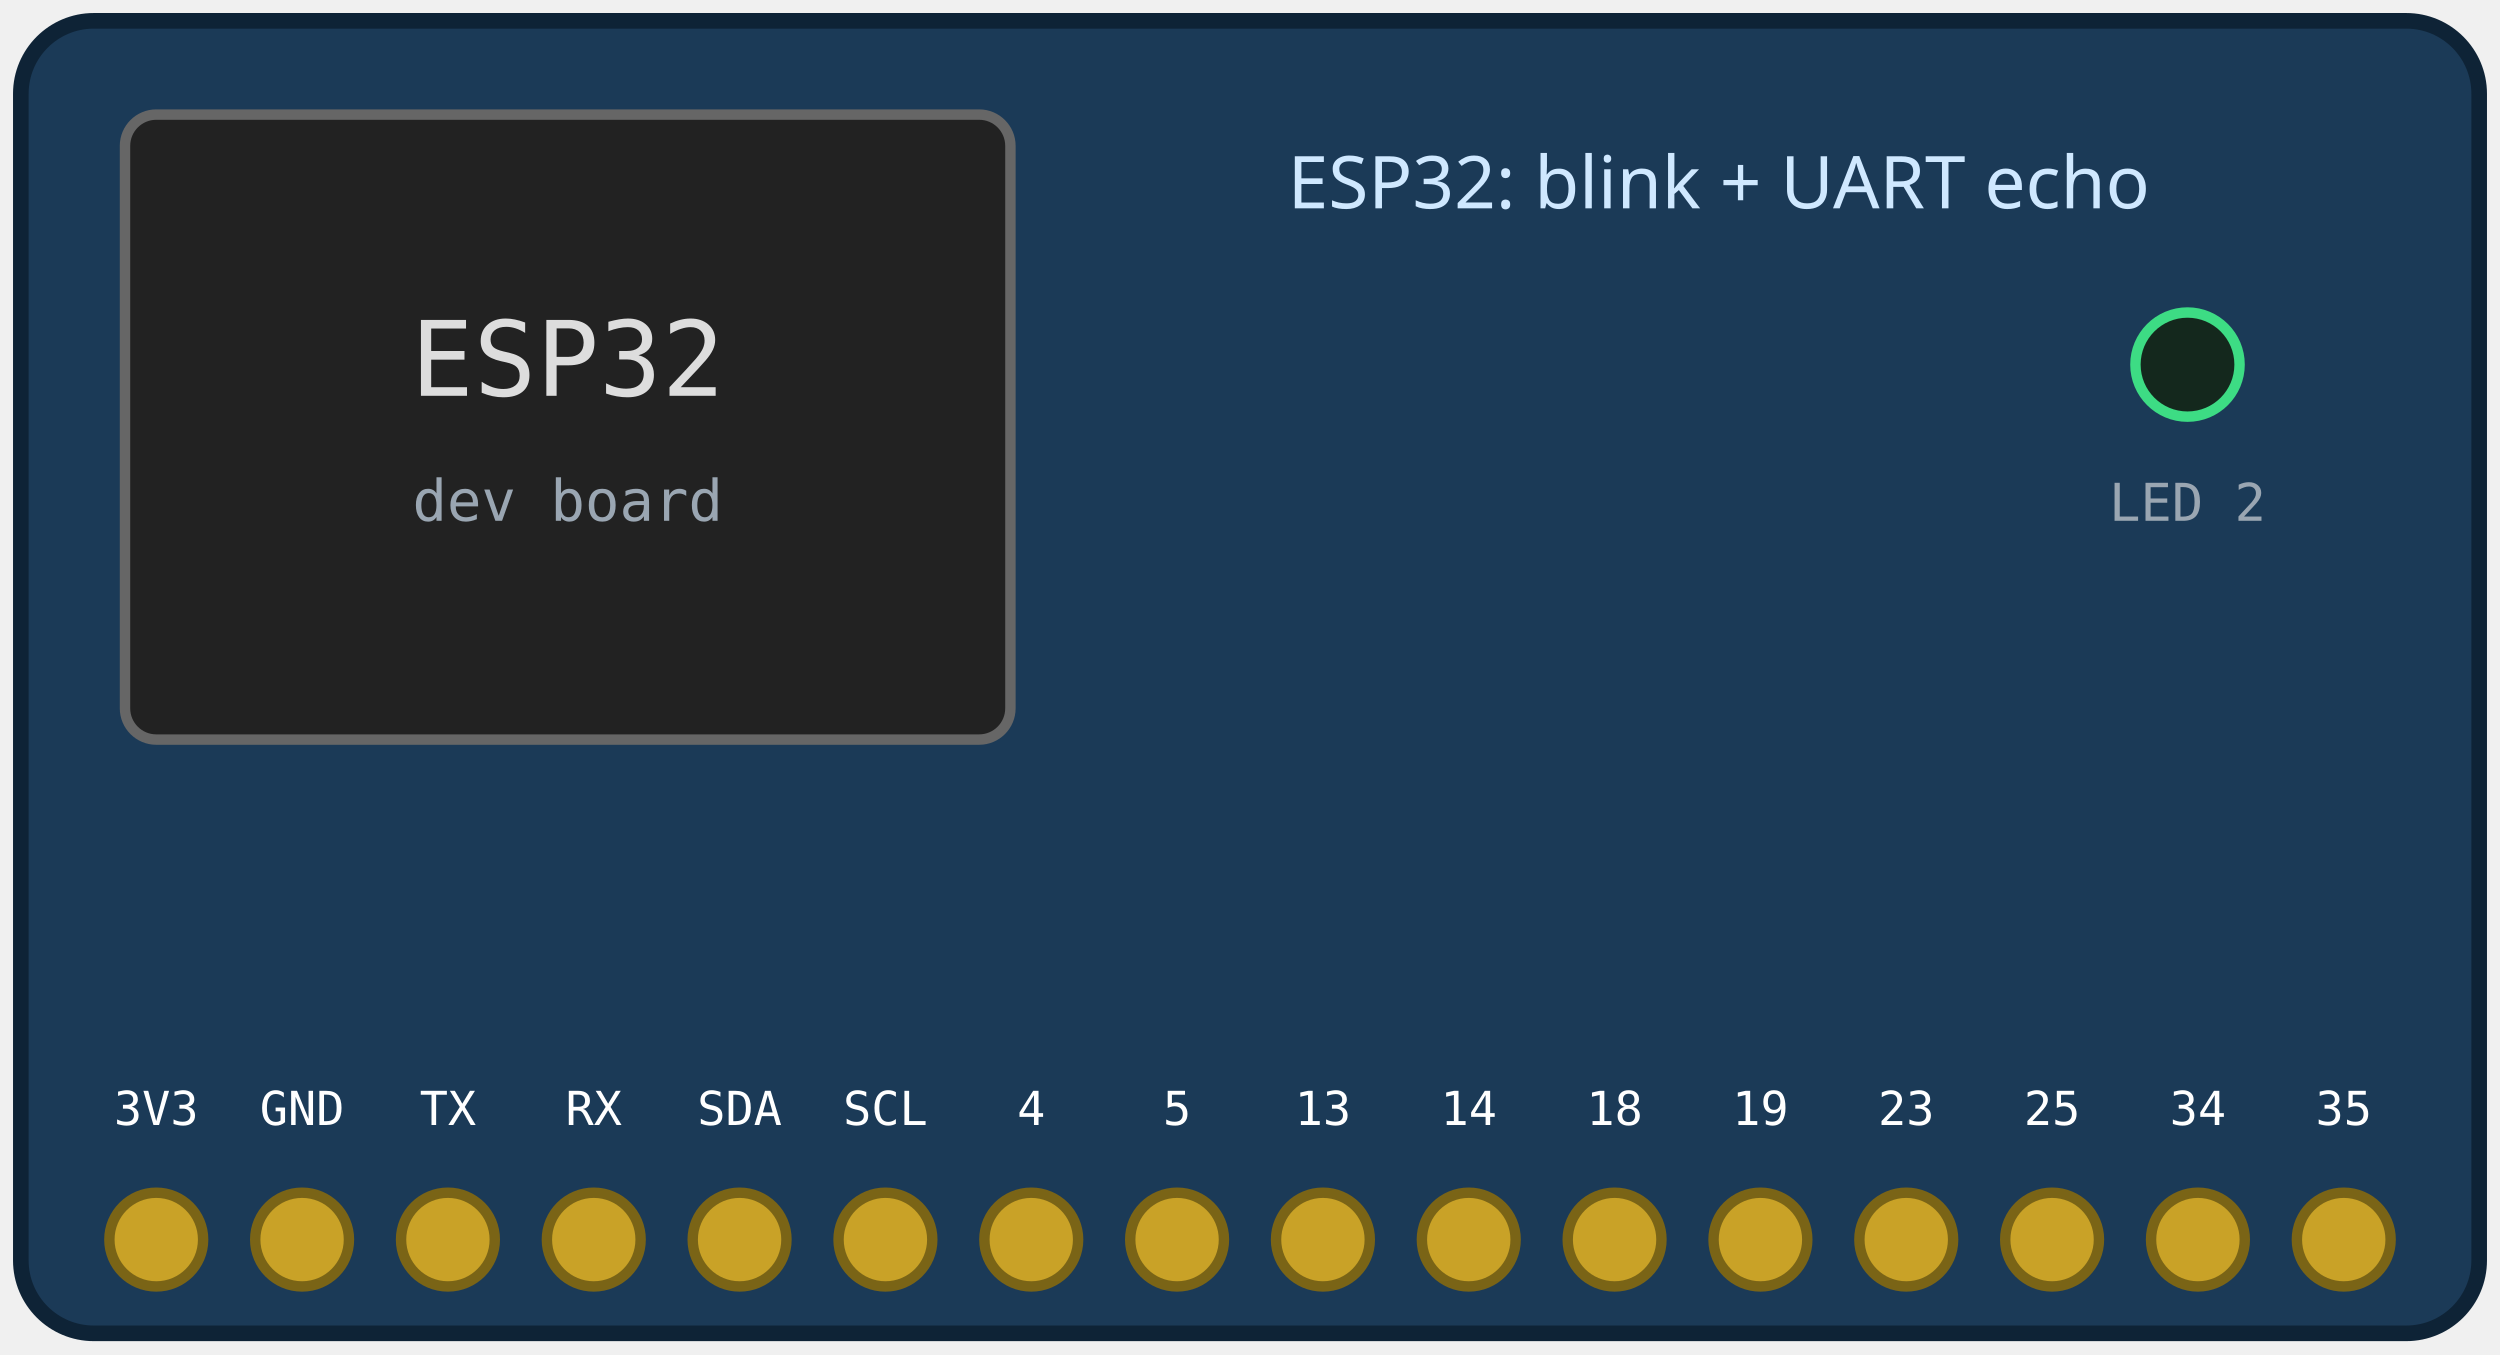
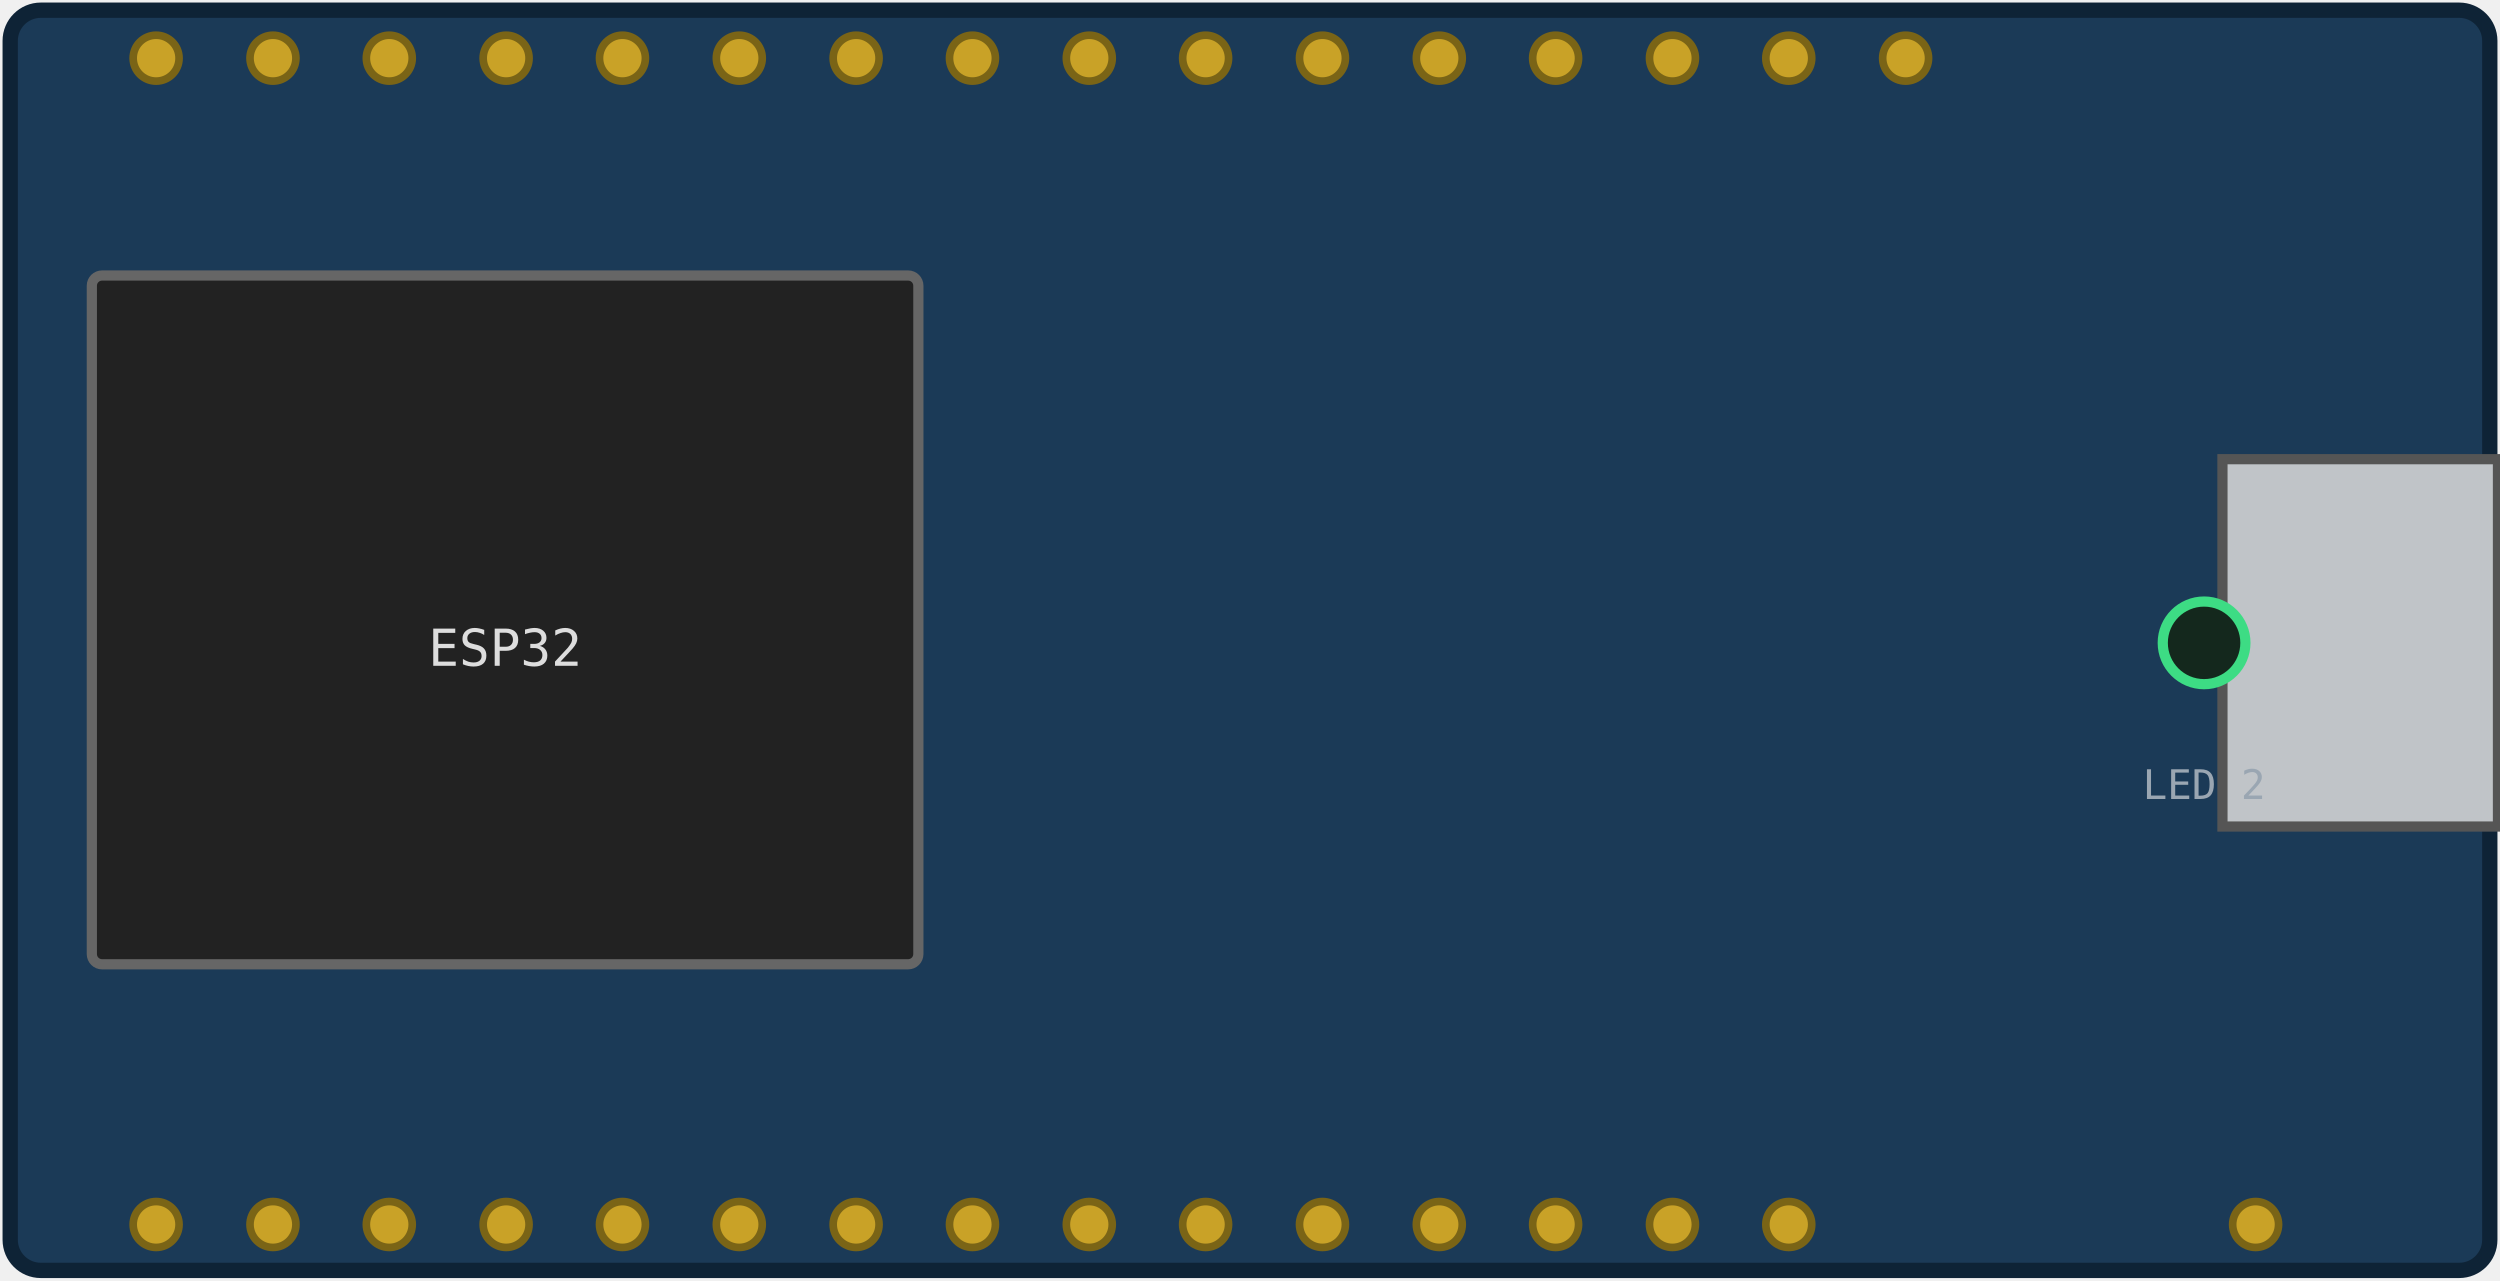
- <svg xmlns="http://www.w3.org/2000/svg" width="480" height="260" viewBox="0 0 480 260">
-   <rect x="4" y="4" width="472" height="252" rx="14" fill="#1b3a57" stroke="#0e2336" stroke-width="3" />
-   <rect x="24" y="22" width="170" height="120" rx="6" fill="#222" stroke="#666" stroke-width="2" />
-   <text x="109" y="76" font-family="monospace" font-size="20" fill="#ddd" text-anchor="middle">ESP32</text>
-   <text x="109" y="100" font-family="monospace" font-size="11" fill="#9aa6b2" text-anchor="middle">dev board</text>
-   <text x="330" y="40" font-family="sans-serif" font-size="14" fill="#cfe8ff" text-anchor="middle">ESP32: blink + UART echo</text>
-   <circle cx="420" cy="70" r="10" fill="#14281d" stroke="#3ddc84" stroke-width="2" />
-   <text x="420" y="100" font-family="monospace" font-size="10" fill="#9aa6b2" text-anchor="middle">LED 2</text>
-   <g font-family="monospace" font-size="9" fill="#fff" text-anchor="middle">
-     <circle cx="30" cy="238" r="9" fill="#c9a227" stroke="#7a6416" stroke-width="2" />
-     <text x="30" y="216">3V3</text>
-     <circle cx="58" cy="238" r="9" fill="#c9a227" stroke="#7a6416" stroke-width="2" />
-     <text x="58" y="216">GND</text>
-     <circle cx="86" cy="238" r="9" fill="#c9a227" stroke="#7a6416" stroke-width="2" />
-     <text x="86" y="216">TX</text>
-     <circle cx="114" cy="238" r="9" fill="#c9a227" stroke="#7a6416" stroke-width="2" />
-     <text x="114" y="216">RX</text>
-     <circle cx="142" cy="238" r="9" fill="#c9a227" stroke="#7a6416" stroke-width="2" />
-     <text x="142" y="216">SDA</text>
-     <circle cx="170" cy="238" r="9" fill="#c9a227" stroke="#7a6416" stroke-width="2" />
-     <text x="170" y="216">SCL</text>
-     <circle cx="198" cy="238" r="9" fill="#c9a227" stroke="#7a6416" stroke-width="2" />
-     <text x="198" y="216">4</text>
-     <circle cx="226" cy="238" r="9" fill="#c9a227" stroke="#7a6416" stroke-width="2" />
-     <text x="226" y="216">5</text>
-     <circle cx="254" cy="238" r="9" fill="#c9a227" stroke="#7a6416" stroke-width="2" />
-     <text x="254" y="216">13</text>
-     <circle cx="282" cy="238" r="9" fill="#c9a227" stroke="#7a6416" stroke-width="2" />
-     <text x="282" y="216">14</text>
-     <circle cx="310" cy="238" r="9" fill="#c9a227" stroke="#7a6416" stroke-width="2" />
-     <text x="310" y="216">18</text>
-     <circle cx="338" cy="238" r="9" fill="#c9a227" stroke="#7a6416" stroke-width="2" />
-     <text x="338" y="216">19</text>
-     <circle cx="366" cy="238" r="9" fill="#c9a227" stroke="#7a6416" stroke-width="2" />
-     <text x="366" y="216">23</text>
-     <circle cx="394" cy="238" r="9" fill="#c9a227" stroke="#7a6416" stroke-width="2" />
-     <text x="394" y="216">25</text>
-     <circle cx="422" cy="238" r="9" fill="#c9a227" stroke="#7a6416" stroke-width="2" />
-     <text x="422" y="216">34</text>
-     <circle cx="450" cy="238" r="9" fill="#c9a227" stroke="#7a6416" stroke-width="2" />
-     <text x="450" y="216">35</text>
-   </g>
+ <svg xmlns="http://www.w3.org/2000/svg" width="490" height="251" viewBox="0 0 490 251">
+   <rect x="2" y="2" width="486" height="247" rx="6" fill="#1b3a57" stroke="#0e2336" stroke-width="3" />
+   <rect x="18" y="54" width="162" height="135" rx="2" fill="#222" stroke="#666" stroke-width="2" />
+   <text x="99" y="130.5" font-family="monospace" font-size="10" fill="#ddd" text-anchor="middle">ESP32</text>
+   <rect x="435.6" y="90" width="54" height="72" fill="#c0c4c8" stroke="#555" stroke-width="2" />
+   <circle cx="432" cy="126" r="8.1" fill="#14281d" stroke="#3ddc84" stroke-width="2" />
+   <text x="432" y="156.6" font-family="monospace" font-size="8" fill="#9aa6b2" text-anchor="middle">LED 2</text>
+   <circle cx="30.6" cy="240" r="4.5" fill="#c9a227" stroke="#7a6416" stroke-width="1.5" />
+   <circle cx="53.5" cy="240" r="4.5" fill="#c9a227" stroke="#7a6416" stroke-width="1.5" />
+   <circle cx="76.3" cy="240" r="4.5" fill="#c9a227" stroke="#7a6416" stroke-width="1.5" />
+   <circle cx="99.2" cy="240" r="4.5" fill="#c9a227" stroke="#7a6416" stroke-width="1.5" />
+   <circle cx="122" cy="240" r="4.5" fill="#c9a227" stroke="#7a6416" stroke-width="1.5" />
+   <circle cx="144.9" cy="240" r="4.5" fill="#c9a227" stroke="#7a6416" stroke-width="1.5" />
+   <circle cx="167.8" cy="240" r="4.5" fill="#c9a227" stroke="#7a6416" stroke-width="1.5" />
+   <circle cx="190.6" cy="240" r="4.5" fill="#c9a227" stroke="#7a6416" stroke-width="1.5" />
+   <circle cx="213.5" cy="240" r="4.5" fill="#c9a227" stroke="#7a6416" stroke-width="1.5" />
+   <circle cx="236.3" cy="240" r="4.5" fill="#c9a227" stroke="#7a6416" stroke-width="1.5" />
+   <circle cx="259.2" cy="240" r="4.5" fill="#c9a227" stroke="#7a6416" stroke-width="1.5" />
+   <circle cx="282.1" cy="240" r="4.5" fill="#c9a227" stroke="#7a6416" stroke-width="1.5" />
+   <circle cx="304.9" cy="240" r="4.5" fill="#c9a227" stroke="#7a6416" stroke-width="1.5" />
+   <circle cx="327.8" cy="240" r="4.5" fill="#c9a227" stroke="#7a6416" stroke-width="1.5" />
+   <circle cx="350.6" cy="240" r="4.5" fill="#c9a227" stroke="#7a6416" stroke-width="1.5" />
+   <circle cx="442.1" cy="240" r="4.5" fill="#c9a227" stroke="#7a6416" stroke-width="1.5" />
+   <circle cx="30.6" cy="11.4" r="4.5" fill="#c9a227" stroke="#7a6416" stroke-width="1.5" />
+   <circle cx="53.5" cy="11.4" r="4.5" fill="#c9a227" stroke="#7a6416" stroke-width="1.5" />
+   <circle cx="76.3" cy="11.4" r="4.5" fill="#c9a227" stroke="#7a6416" stroke-width="1.5" />
+   <circle cx="99.2" cy="11.4" r="4.5" fill="#c9a227" stroke="#7a6416" stroke-width="1.5" />
+   <circle cx="122" cy="11.4" r="4.5" fill="#c9a227" stroke="#7a6416" stroke-width="1.5" />
+   <circle cx="144.9" cy="11.4" r="4.5" fill="#c9a227" stroke="#7a6416" stroke-width="1.5" />
+   <circle cx="167.8" cy="11.4" r="4.5" fill="#c9a227" stroke="#7a6416" stroke-width="1.5" />
+   <circle cx="190.6" cy="11.4" r="4.5" fill="#c9a227" stroke="#7a6416" stroke-width="1.5" />
+   <circle cx="213.5" cy="11.4" r="4.5" fill="#c9a227" stroke="#7a6416" stroke-width="1.5" />
+   <circle cx="236.3" cy="11.4" r="4.5" fill="#c9a227" stroke="#7a6416" stroke-width="1.5" />
+   <circle cx="259.2" cy="11.4" r="4.5" fill="#c9a227" stroke="#7a6416" stroke-width="1.5" />
+   <circle cx="282.1" cy="11.4" r="4.5" fill="#c9a227" stroke="#7a6416" stroke-width="1.5" />
+   <circle cx="304.9" cy="11.4" r="4.5" fill="#c9a227" stroke="#7a6416" stroke-width="1.5" />
+   <circle cx="327.8" cy="11.4" r="4.5" fill="#c9a227" stroke="#7a6416" stroke-width="1.5" />
+   <circle cx="350.6" cy="11.4" r="4.5" fill="#c9a227" stroke="#7a6416" stroke-width="1.5" />
+   <circle cx="373.5" cy="11.4" r="4.5" fill="#c9a227" stroke="#7a6416" stroke-width="1.5" />
</svg>
